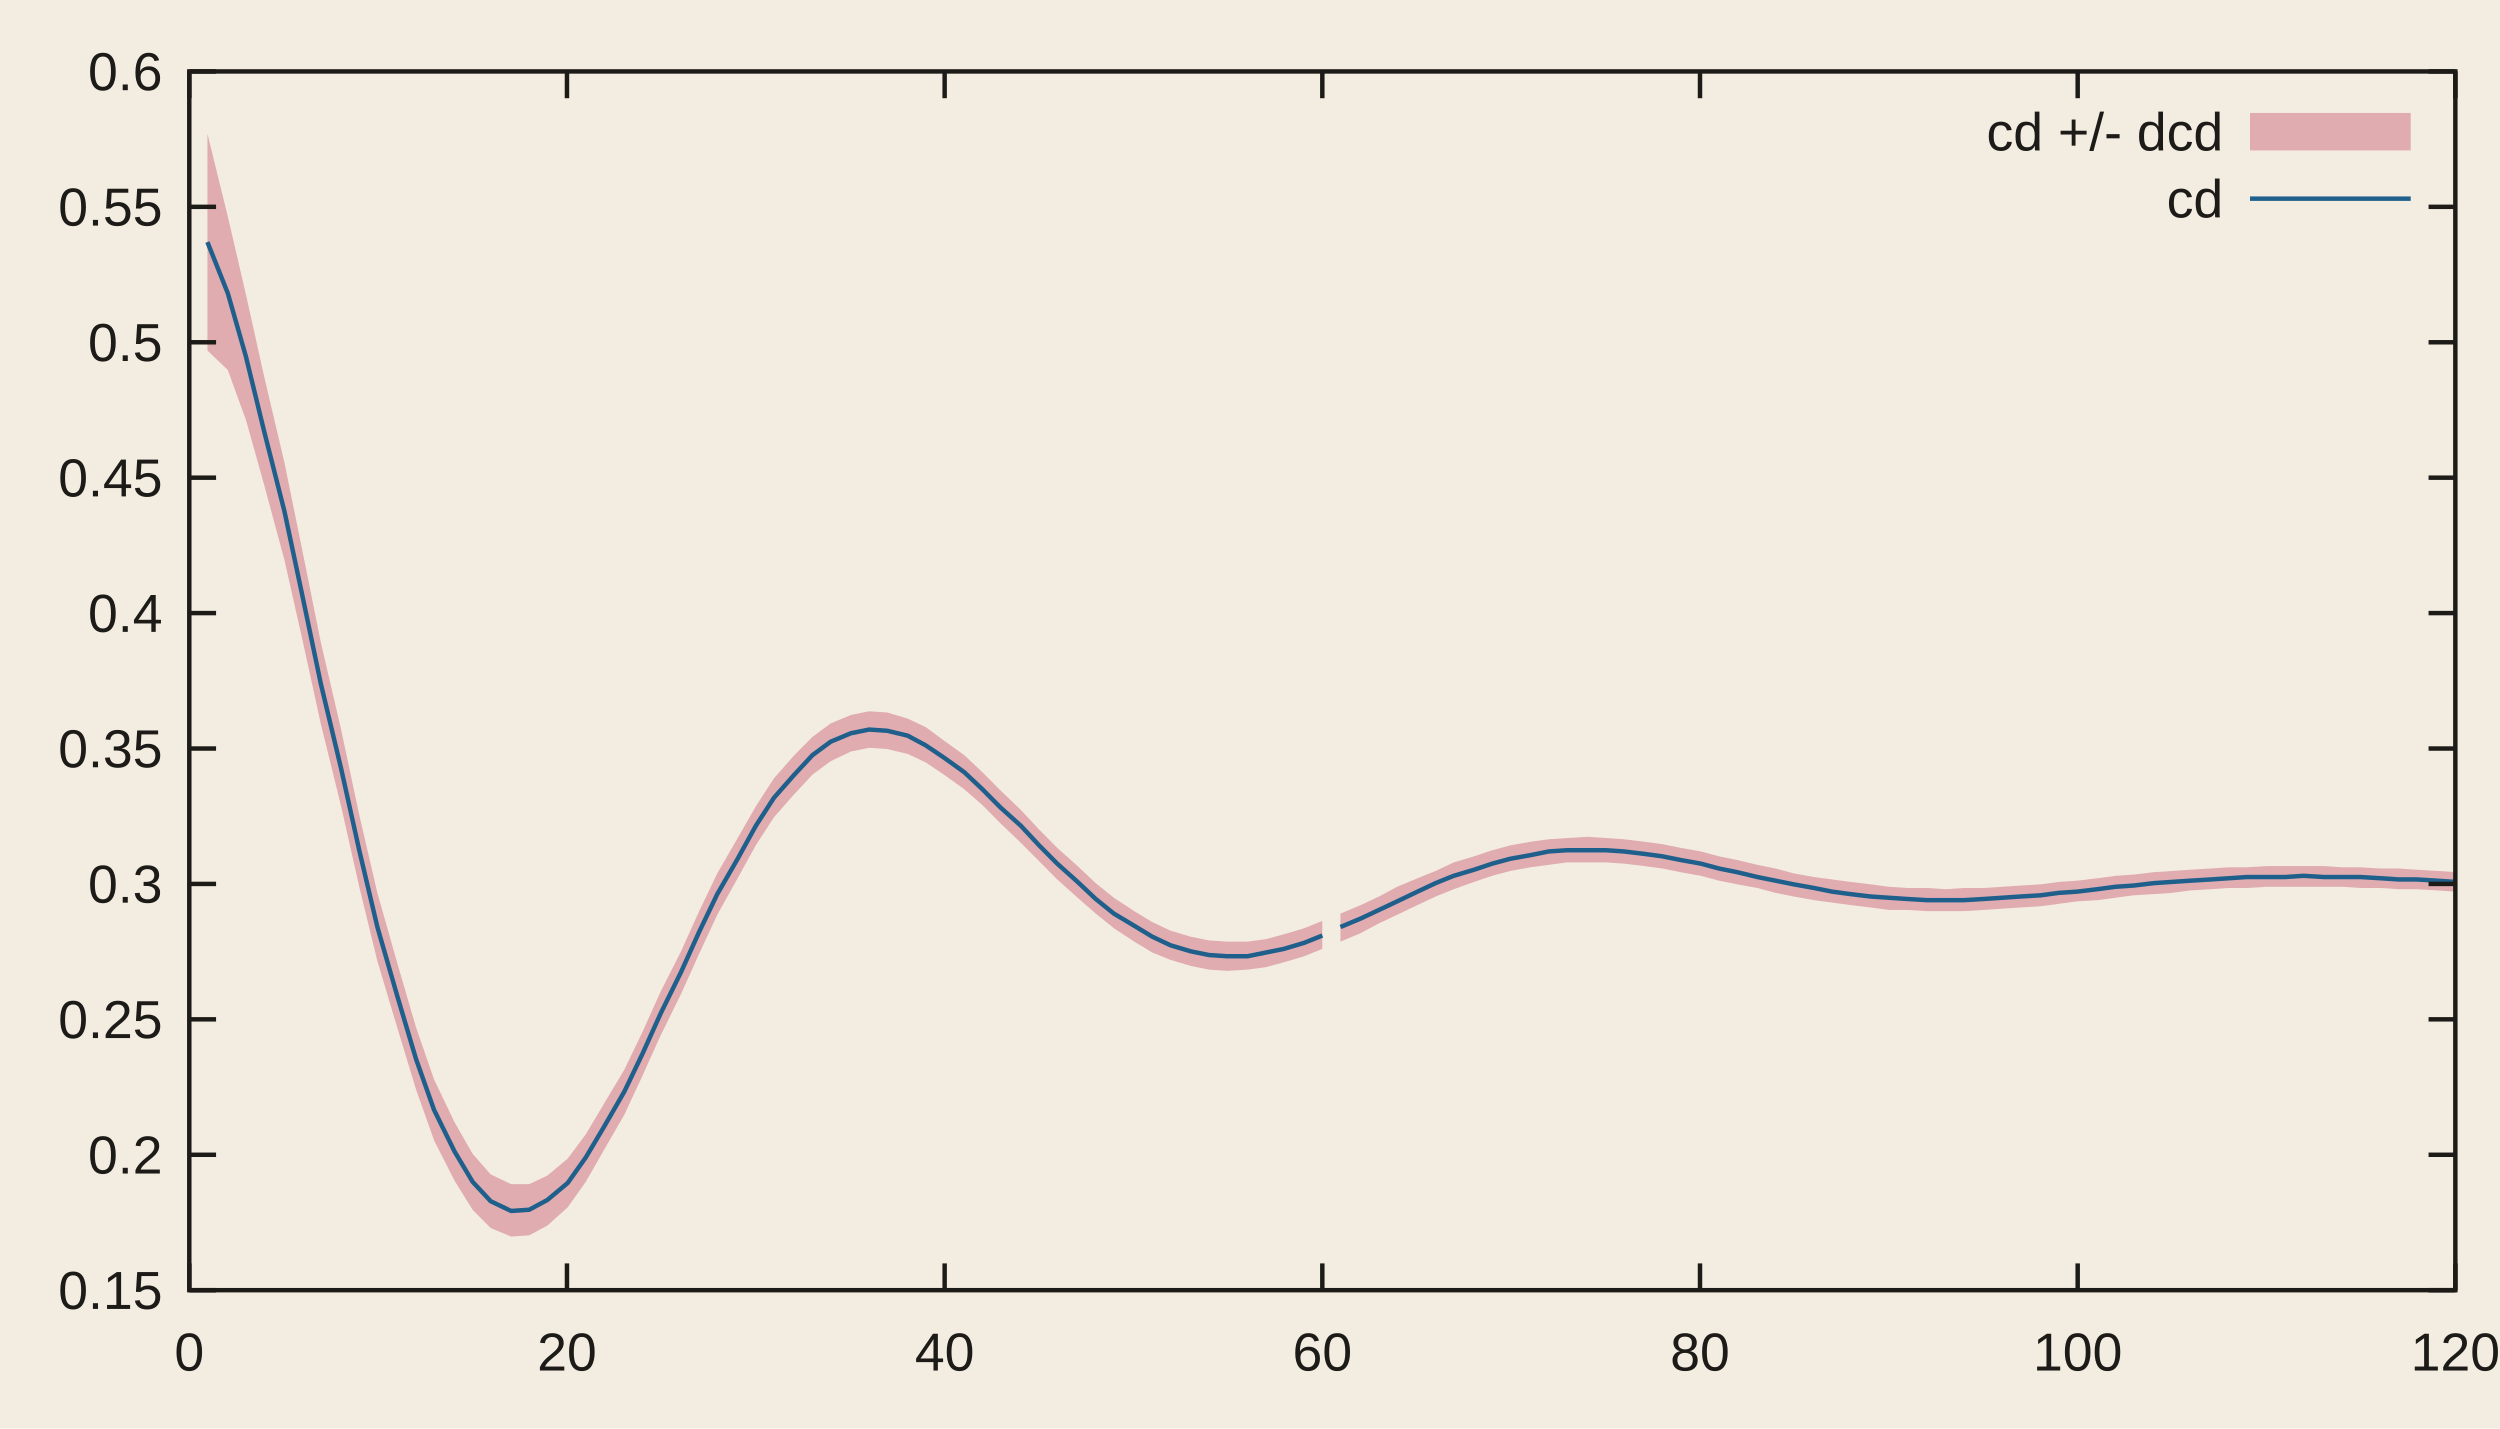
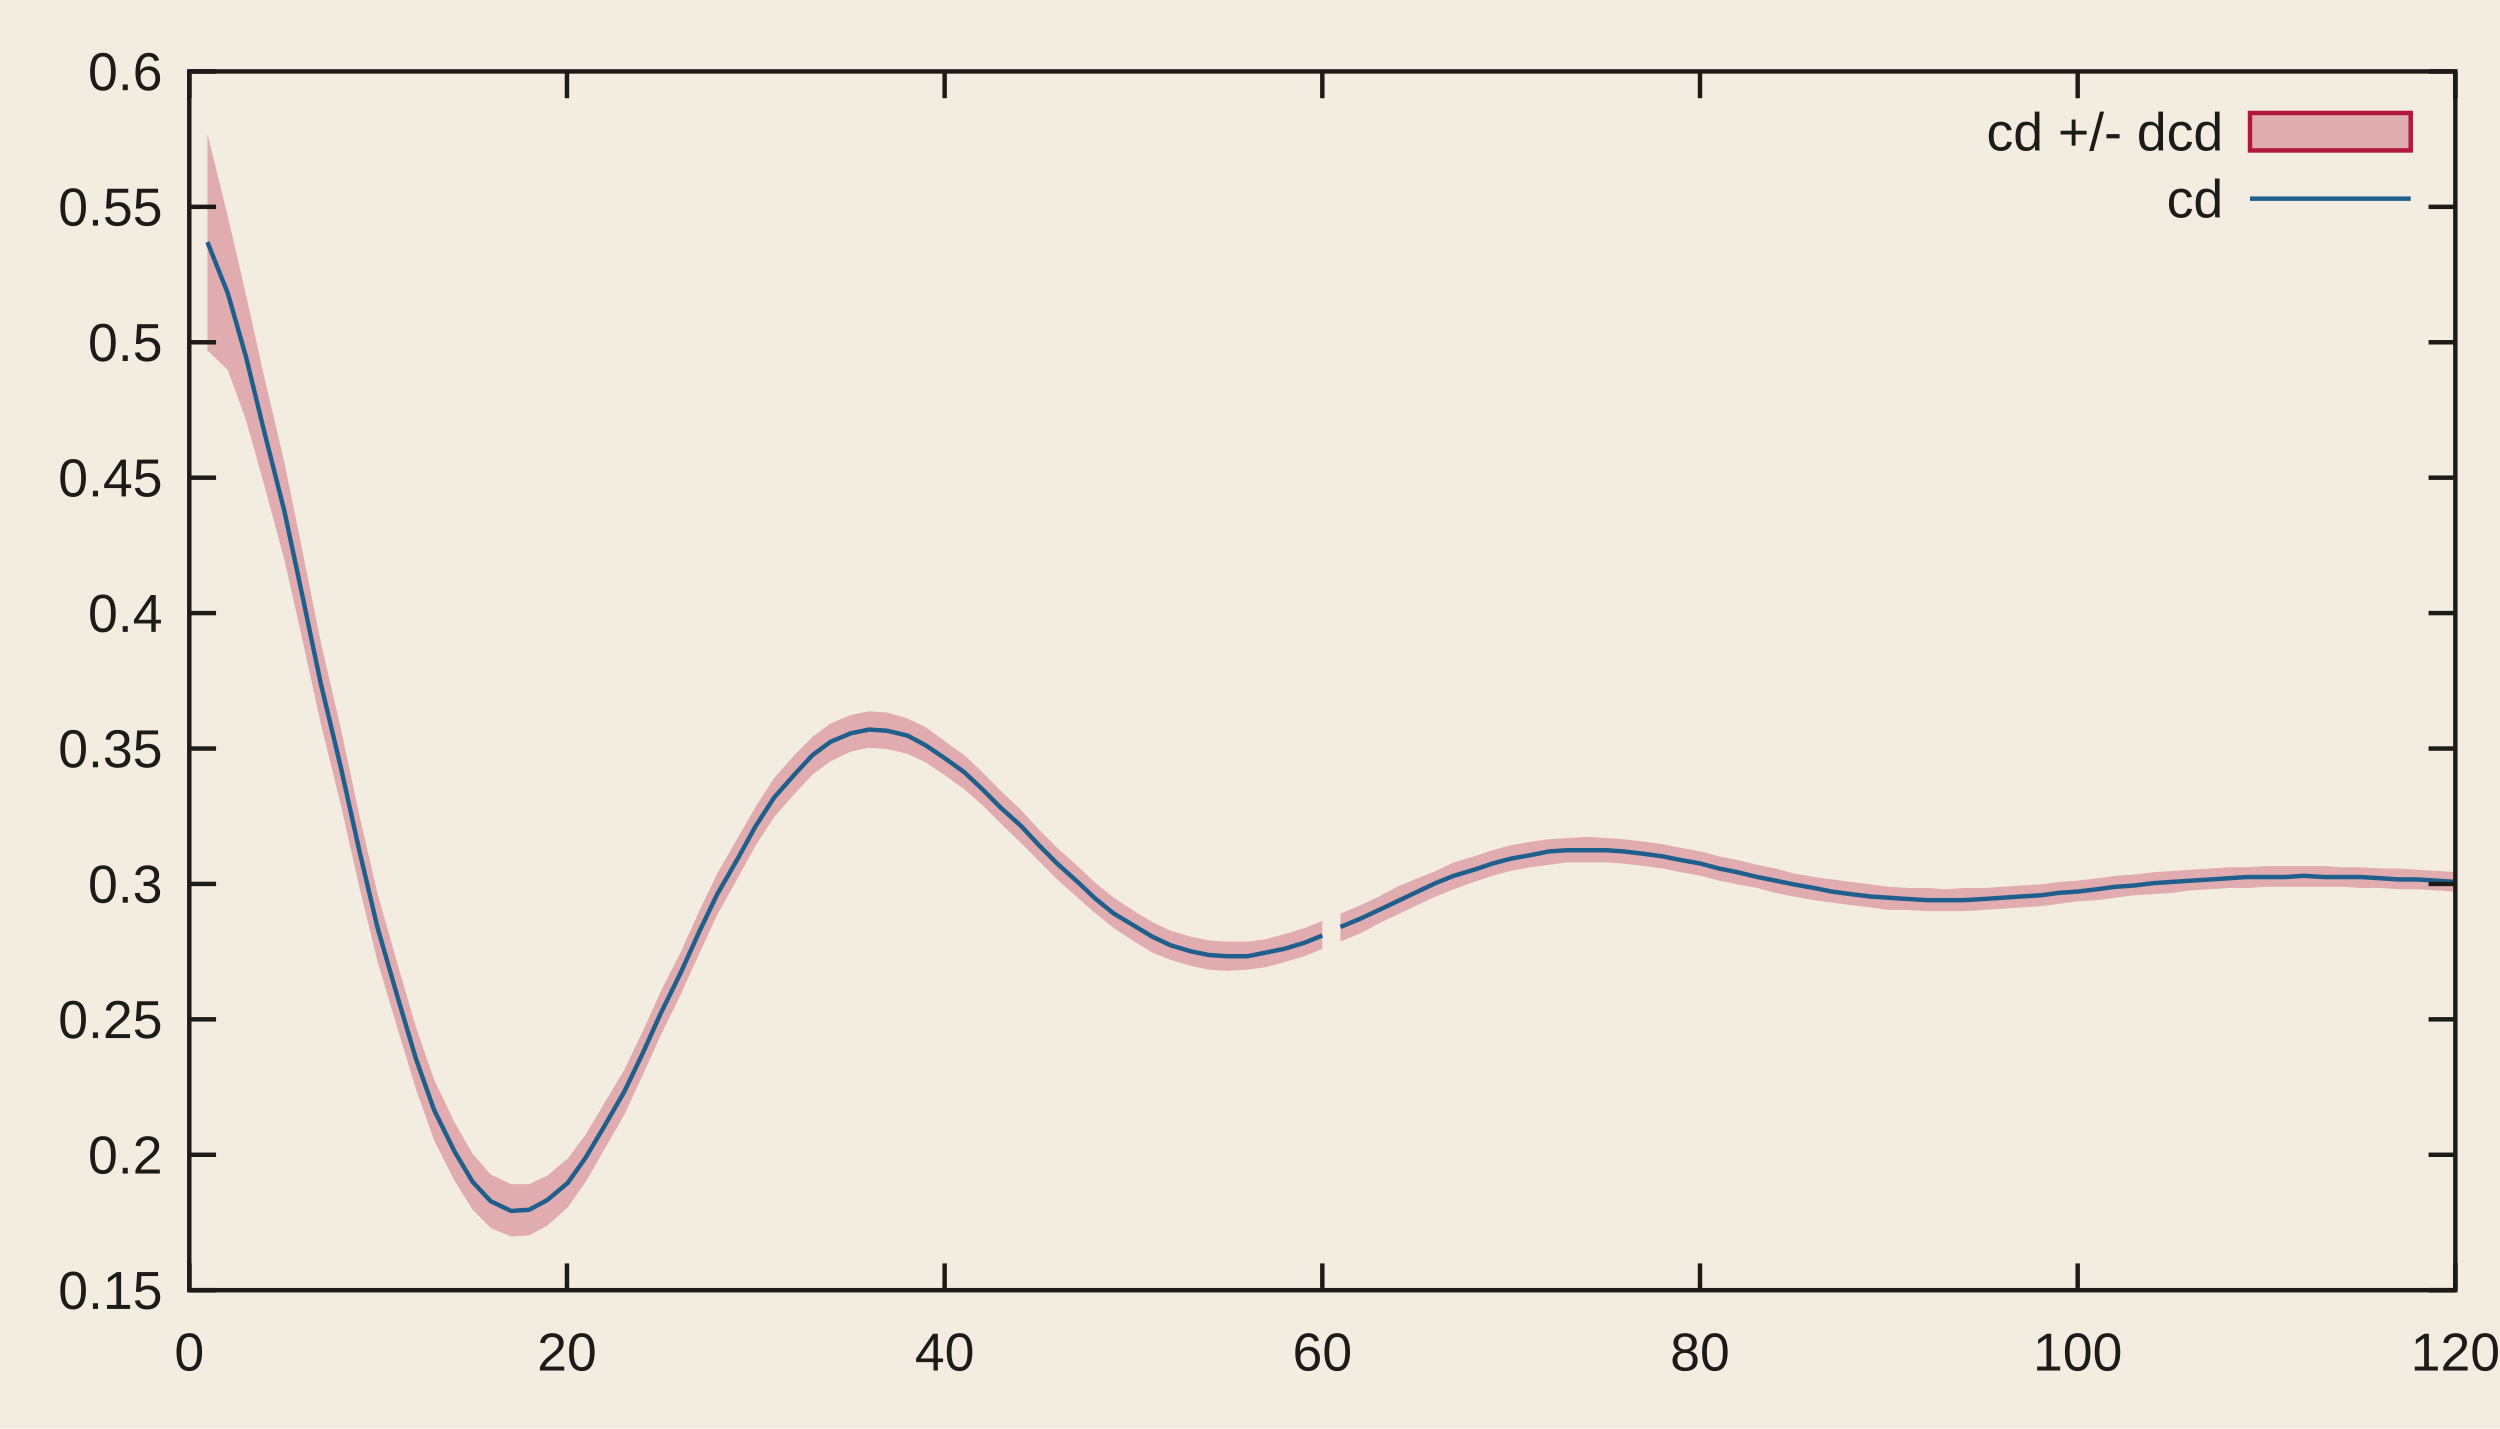
<svg xmlns="http://www.w3.org/2000/svg" width="560" height="320" viewBox="0 0 560 320" font-family="Arial,Helvetica,sans-serif" font-size="12" fill="#1d1b18" data-theme="washi" data-frame="#1d1b18" data-grid-color="#a69a85">
  <rect x="0" y="0" width="560" height="320" fill="#f3ede1" stroke="none" stroke-width="0" />
  <g class="fs-axes" data-area="42.4 550 16 289" data-x="0 1.2e2" data-y="1.5e-1 6e-1" data-log="0 0" data-grid="0" data-font-size="12" data-xformat="%h" data-yformat="%h">
    <g class="fs-grid" display="none">
      <polyline fill="none" stroke="#a69a85" stroke-width="0.5" stroke-dasharray="2,3" points="42.4,289 42.4,16" />
      <polyline fill="none" stroke="#a69a85" stroke-width="0.5" stroke-dasharray="2,3" points="127,289 127,16" />
      <polyline fill="none" stroke="#a69a85" stroke-width="0.5" stroke-dasharray="2,3" points="211.6,289 211.6,16" />
      <polyline fill="none" stroke="#a69a85" stroke-width="0.5" stroke-dasharray="2,3" points="296.2,289 296.2,16" />
      <polyline fill="none" stroke="#a69a85" stroke-width="0.5" stroke-dasharray="2,3" points="380.8,289 380.8,16" />
      <polyline fill="none" stroke="#a69a85" stroke-width="0.5" stroke-dasharray="2,3" points="465.4,289 465.4,16" />
      <polyline fill="none" stroke="#a69a85" stroke-width="0.5" stroke-dasharray="2,3" points="550,289 550,16" />
      <polyline fill="none" stroke="#a69a85" stroke-width="0.5" stroke-dasharray="2,3" points="42.4,289 550,289" />
      <polyline fill="none" stroke="#a69a85" stroke-width="0.5" stroke-dasharray="2,3" points="42.4,258.67 550,258.67" />
      <polyline fill="none" stroke="#a69a85" stroke-width="0.5" stroke-dasharray="2,3" points="42.4,228.33 550,228.33" />
      <polyline fill="none" stroke="#a69a85" stroke-width="0.5" stroke-dasharray="2,3" points="42.4,198 550,198" />
      <polyline fill="none" stroke="#a69a85" stroke-width="0.5" stroke-dasharray="2,3" points="42.4,167.67 550,167.67" />
      <polyline fill="none" stroke="#a69a85" stroke-width="0.5" stroke-dasharray="2,3" points="42.4,137.33 550,137.33" />
      <polyline fill="none" stroke="#a69a85" stroke-width="0.5" stroke-dasharray="2,3" points="42.4,107 550,107" />
      <polyline fill="none" stroke="#a69a85" stroke-width="0.5" stroke-dasharray="2,3" points="42.4,76.67 550,76.67" />
      <polyline fill="none" stroke="#a69a85" stroke-width="0.5" stroke-dasharray="2,3" points="42.4,46.33 550,46.33" />
      <polyline fill="none" stroke="#a69a85" stroke-width="0.5" stroke-dasharray="2,3" points="42.4,16 550,16" />
    </g>
    <svg class="fs-plot" x="42.4" y="16" width="507.6" height="273" viewBox="0 0 1 1" preserveAspectRatio="none" overflow="hidden">
      <g class="fs-series" data-series="1">
        <path fill="#b3163f" fill-opacity="0.3" stroke="none" vector-effect="non-scaling-stroke" d="M0.008,0.229 0.017,0.245 0.025,0.286 0.033,0.339 0.042,0.401 0.05,0.467 0.058,0.535 0.067,0.603 0.075,0.669 0.083,0.73 0.092,0.786 0.1,0.835 0.108,0.877 0.117,0.91 0.125,0.934 0.133,0.949 0.142,0.956 0.15,0.955 0.158,0.947 0.167,0.932 0.175,0.911 0.183,0.885 0.192,0.856 0.2,0.824 0.208,0.791 0.217,0.757 0.225,0.724 0.233,0.692 0.242,0.662 0.25,0.635 0.258,0.612 0.267,0.593 0.275,0.577 0.283,0.566 0.292,0.558 0.3,0.555 0.308,0.556 0.317,0.56 0.325,0.567 0.333,0.577 0.342,0.589 0.35,0.602 0.358,0.617 0.367,0.633 0.375,0.648 0.383,0.663 0.392,0.678 0.4,0.691 0.408,0.703 0.417,0.714 0.425,0.723 0.433,0.729 0.442,0.734 0.45,0.737 0.458,0.738 0.467,0.737 0.475,0.735 0.483,0.731 0.492,0.726 0.5,0.72 0.5,0.697 0.492,0.703 0.483,0.708 0.475,0.712 0.467,0.714 0.458,0.714 0.45,0.713 0.442,0.71 0.433,0.705 0.425,0.698 0.417,0.689 0.408,0.678 0.4,0.666 0.392,0.652 0.383,0.637 0.375,0.622 0.367,0.606 0.358,0.59 0.35,0.575 0.342,0.561 0.333,0.549 0.325,0.538 0.317,0.531 0.308,0.526 0.3,0.525 0.292,0.528 0.283,0.535 0.275,0.546 0.267,0.561 0.258,0.58 0.25,0.603 0.242,0.629 0.233,0.658 0.225,0.689 0.217,0.722 0.208,0.755 0.2,0.788 0.192,0.819 0.183,0.847 0.175,0.872 0.167,0.892 0.158,0.906 0.15,0.913 0.142,0.913 0.133,0.905 0.125,0.888 0.117,0.862 0.108,0.827 0.1,0.784 0.092,0.733 0.083,0.674 0.075,0.61 0.067,0.54 0.058,0.468 0.05,0.394 0.042,0.321 0.033,0.25 0.025,0.183 0.017,0.119 0.008,0.051Z" />
        <path fill="#b3163f" fill-opacity="0.3" stroke="none" vector-effect="non-scaling-stroke" d="M0.508,0.714 0.517,0.707 0.525,0.699 0.533,0.692 0.542,0.684 0.55,0.677 0.558,0.671 0.567,0.665 0.575,0.66 0.583,0.656 0.592,0.653 0.6,0.651 0.608,0.649 0.617,0.649 0.625,0.649 0.633,0.65 0.642,0.652 0.65,0.654 0.658,0.657 0.667,0.66 0.675,0.664 0.683,0.667 0.692,0.67 0.7,0.674 0.708,0.677 0.717,0.68 0.725,0.682 0.733,0.684 0.742,0.686 0.75,0.688 0.758,0.688 0.767,0.689 0.775,0.689 0.783,0.689 0.792,0.688 0.8,0.687 0.808,0.686 0.817,0.685 0.825,0.683 0.833,0.681 0.842,0.68 0.85,0.678 0.858,0.676 0.867,0.675 0.875,0.674 0.883,0.672 0.892,0.671 0.9,0.67 0.908,0.67 0.917,0.669 0.925,0.669 0.933,0.669 0.942,0.669 0.95,0.669 0.958,0.67 0.967,0.67 0.975,0.671 0.983,0.671 0.992,0.672 1,0.673 1,0.657 0.992,0.656 0.983,0.655 0.975,0.654 0.967,0.654 0.958,0.653 0.95,0.653 0.942,0.652 0.933,0.652 0.925,0.652 0.917,0.652 0.908,0.653 0.9,0.653 0.892,0.654 0.883,0.655 0.875,0.656 0.867,0.657 0.858,0.659 0.85,0.66 0.842,0.662 0.833,0.664 0.825,0.665 0.817,0.667 0.808,0.668 0.8,0.669 0.792,0.67 0.783,0.67 0.775,0.671 0.767,0.67 0.758,0.67 0.75,0.669 0.742,0.667 0.733,0.665 0.725,0.663 0.717,0.661 0.708,0.658 0.7,0.654 0.692,0.651 0.683,0.647 0.675,0.644 0.667,0.64 0.658,0.637 0.65,0.634 0.642,0.632 0.633,0.63 0.625,0.629 0.617,0.628 0.608,0.629 0.6,0.63 0.592,0.632 0.583,0.635 0.575,0.639 0.567,0.644 0.558,0.649 0.55,0.656 0.542,0.662 0.533,0.669 0.525,0.677 0.517,0.684 0.508,0.691Z" />
      </g>
      <g class="fs-series" data-series="2">
        <polyline fill="none" stroke="#1f5f8b" stroke-width="1" stroke-linejoin="round" vector-effect="non-scaling-stroke" points="0.008,0.14 0.017,0.182 0.025,0.234 0.033,0.295 0.042,0.361 0.05,0.431 0.058,0.502 0.067,0.572 0.075,0.639 0.083,0.702 0.092,0.76 0.1,0.81 0.108,0.852 0.117,0.886 0.125,0.911 0.133,0.927 0.142,0.935 0.15,0.934 0.158,0.926 0.167,0.912 0.175,0.891 0.183,0.866 0.192,0.837 0.2,0.806 0.208,0.773 0.217,0.739 0.225,0.706 0.233,0.675 0.242,0.646 0.25,0.619 0.258,0.596 0.267,0.577 0.275,0.561 0.283,0.55 0.292,0.543 0.3,0.54 0.308,0.541 0.317,0.545 0.325,0.553 0.333,0.563 0.342,0.575 0.35,0.589 0.358,0.604 0.367,0.619 0.375,0.635 0.383,0.65 0.392,0.665 0.4,0.679 0.408,0.691 0.417,0.701 0.425,0.71 0.433,0.717 0.442,0.722 0.45,0.725 0.458,0.726 0.467,0.726 0.475,0.723 0.483,0.72 0.492,0.715 0.5,0.709" />
        <polyline fill="none" stroke="#1f5f8b" stroke-width="1" stroke-linejoin="round" vector-effect="non-scaling-stroke" points="0.508,0.702 0.517,0.695 0.525,0.688 0.533,0.681 0.542,0.673 0.55,0.666 0.558,0.66 0.567,0.655 0.575,0.65 0.583,0.646 0.592,0.643 0.6,0.64 0.608,0.639 0.617,0.639 0.625,0.639 0.633,0.64 0.642,0.642 0.65,0.644 0.658,0.647 0.667,0.65 0.675,0.654 0.683,0.657 0.692,0.661 0.7,0.664 0.708,0.667 0.717,0.67 0.725,0.673 0.733,0.675 0.742,0.677 0.75,0.678 0.758,0.679 0.767,0.68 0.775,0.68 0.783,0.68 0.792,0.679 0.8,0.678 0.808,0.677 0.817,0.676 0.825,0.674 0.833,0.673 0.842,0.671 0.85,0.669 0.858,0.668 0.867,0.666 0.875,0.665 0.883,0.664 0.892,0.663 0.9,0.662 0.908,0.661 0.917,0.661 0.925,0.661 0.933,0.66 0.942,0.661 0.95,0.661 0.958,0.661 0.967,0.662 0.975,0.663 0.983,0.663 0.992,0.664 1,0.665" />
      </g>
    </svg>
    <rect x="42.4" y="16" width="507.6" height="273" fill="none" stroke="#1d1b18" stroke-width="1" />
    <g class="fs-xticks">
      <polyline fill="none" stroke="#1d1b18" stroke-width="1" points="42.4,289 42.4,283" />
      <polyline fill="none" stroke="#1d1b18" stroke-width="1" points="42.4,16 42.4,22" />
      <text x="42.4" y="307" text-anchor="middle">0</text>
      <polyline fill="none" stroke="#1d1b18" stroke-width="1" points="127,289 127,283" />
      <polyline fill="none" stroke="#1d1b18" stroke-width="1" points="127,16 127,22" />
      <text x="127" y="307" text-anchor="middle">20</text>
      <polyline fill="none" stroke="#1d1b18" stroke-width="1" points="211.6,289 211.6,283" />
      <polyline fill="none" stroke="#1d1b18" stroke-width="1" points="211.6,16 211.6,22" />
      <text x="211.6" y="307" text-anchor="middle">40</text>
      <polyline fill="none" stroke="#1d1b18" stroke-width="1" points="296.2,289 296.2,283" />
      <polyline fill="none" stroke="#1d1b18" stroke-width="1" points="296.2,16 296.2,22" />
      <text x="296.2" y="307" text-anchor="middle">60</text>
      <polyline fill="none" stroke="#1d1b18" stroke-width="1" points="380.8,289 380.8,283" />
      <polyline fill="none" stroke="#1d1b18" stroke-width="1" points="380.8,16 380.8,22" />
      <text x="380.8" y="307" text-anchor="middle">80</text>
      <polyline fill="none" stroke="#1d1b18" stroke-width="1" points="465.4,289 465.4,283" />
      <polyline fill="none" stroke="#1d1b18" stroke-width="1" points="465.4,16 465.4,22" />
      <text x="465.4" y="307" text-anchor="middle">100</text>
      <polyline fill="none" stroke="#1d1b18" stroke-width="1" points="550,289 550,283" />
      <polyline fill="none" stroke="#1d1b18" stroke-width="1" points="550,16 550,22" />
      <text x="550" y="307" text-anchor="middle">120</text>
    </g>
    <g class="fs-yticks">
      <polyline fill="none" stroke="#1d1b18" stroke-width="1" points="42.4,289 48.4,289" />
      <polyline fill="none" stroke="#1d1b18" stroke-width="1" points="550,289 544,289" />
      <text x="36.4" y="293.2" text-anchor="end">0.15</text>
      <polyline fill="none" stroke="#1d1b18" stroke-width="1" points="42.4,258.67 48.4,258.67" />
      <polyline fill="none" stroke="#1d1b18" stroke-width="1" points="550,258.67 544,258.67" />
      <text x="36.4" y="262.87" text-anchor="end">0.2</text>
      <polyline fill="none" stroke="#1d1b18" stroke-width="1" points="42.4,228.33 48.4,228.33" />
      <polyline fill="none" stroke="#1d1b18" stroke-width="1" points="550,228.33 544,228.33" />
      <text x="36.4" y="232.53" text-anchor="end">0.25</text>
      <polyline fill="none" stroke="#1d1b18" stroke-width="1" points="42.4,198 48.4,198" />
      <polyline fill="none" stroke="#1d1b18" stroke-width="1" points="550,198 544,198" />
      <text x="36.4" y="202.2" text-anchor="end">0.3</text>
      <polyline fill="none" stroke="#1d1b18" stroke-width="1" points="42.4,167.67 48.4,167.67" />
      <polyline fill="none" stroke="#1d1b18" stroke-width="1" points="550,167.67 544,167.67" />
      <text x="36.4" y="171.87" text-anchor="end">0.35</text>
      <polyline fill="none" stroke="#1d1b18" stroke-width="1" points="42.4,137.33 48.4,137.33" />
      <polyline fill="none" stroke="#1d1b18" stroke-width="1" points="550,137.33 544,137.33" />
      <text x="36.4" y="141.53" text-anchor="end">0.4</text>
      <polyline fill="none" stroke="#1d1b18" stroke-width="1" points="42.4,107 48.4,107" />
      <polyline fill="none" stroke="#1d1b18" stroke-width="1" points="550,107 544,107" />
      <text x="36.4" y="111.2" text-anchor="end">0.45</text>
      <polyline fill="none" stroke="#1d1b18" stroke-width="1" points="42.4,76.67 48.4,76.67" />
      <polyline fill="none" stroke="#1d1b18" stroke-width="1" points="550,76.67 544,76.67" />
      <text x="36.4" y="80.87" text-anchor="end">0.5</text>
      <polyline fill="none" stroke="#1d1b18" stroke-width="1" points="42.4,46.33 48.4,46.33" />
      <polyline fill="none" stroke="#1d1b18" stroke-width="1" points="550,46.33 544,46.33" />
      <text x="36.4" y="50.53" text-anchor="end">0.55</text>
      <polyline fill="none" stroke="#1d1b18" stroke-width="1" points="42.4,16 48.4,16" />
      <polyline fill="none" stroke="#1d1b18" stroke-width="1" points="550,16 544,16" />
      <text x="36.4" y="20.2" text-anchor="end">0.6</text>
    </g>
    <g class="fs-key-entry" data-series="1">
-       <path fill="#b3163f" fill-opacity="0.3" stroke="none" d="M504,33.7 540,33.7 540,25.3 504,25.3Z" />
+       <path fill="#b3163f" fill-opacity="0.3" stroke="#b3163f" stroke-width="1" stroke-linejoin="miter" d="M504,33.7 540,33.7 540,25.3 504,25.3Z" />
      <text x="498" y="33.7" text-anchor="end">cd +/- dcd</text>
    </g>
    <g class="fs-key-entry" data-series="2">
      <polyline fill="none" stroke="#1f5f8b" stroke-width="1" points="504,44.5 540,44.5" />
      <text x="498" y="48.7" text-anchor="end">cd</text>
    </g>
  </g>
</svg>
